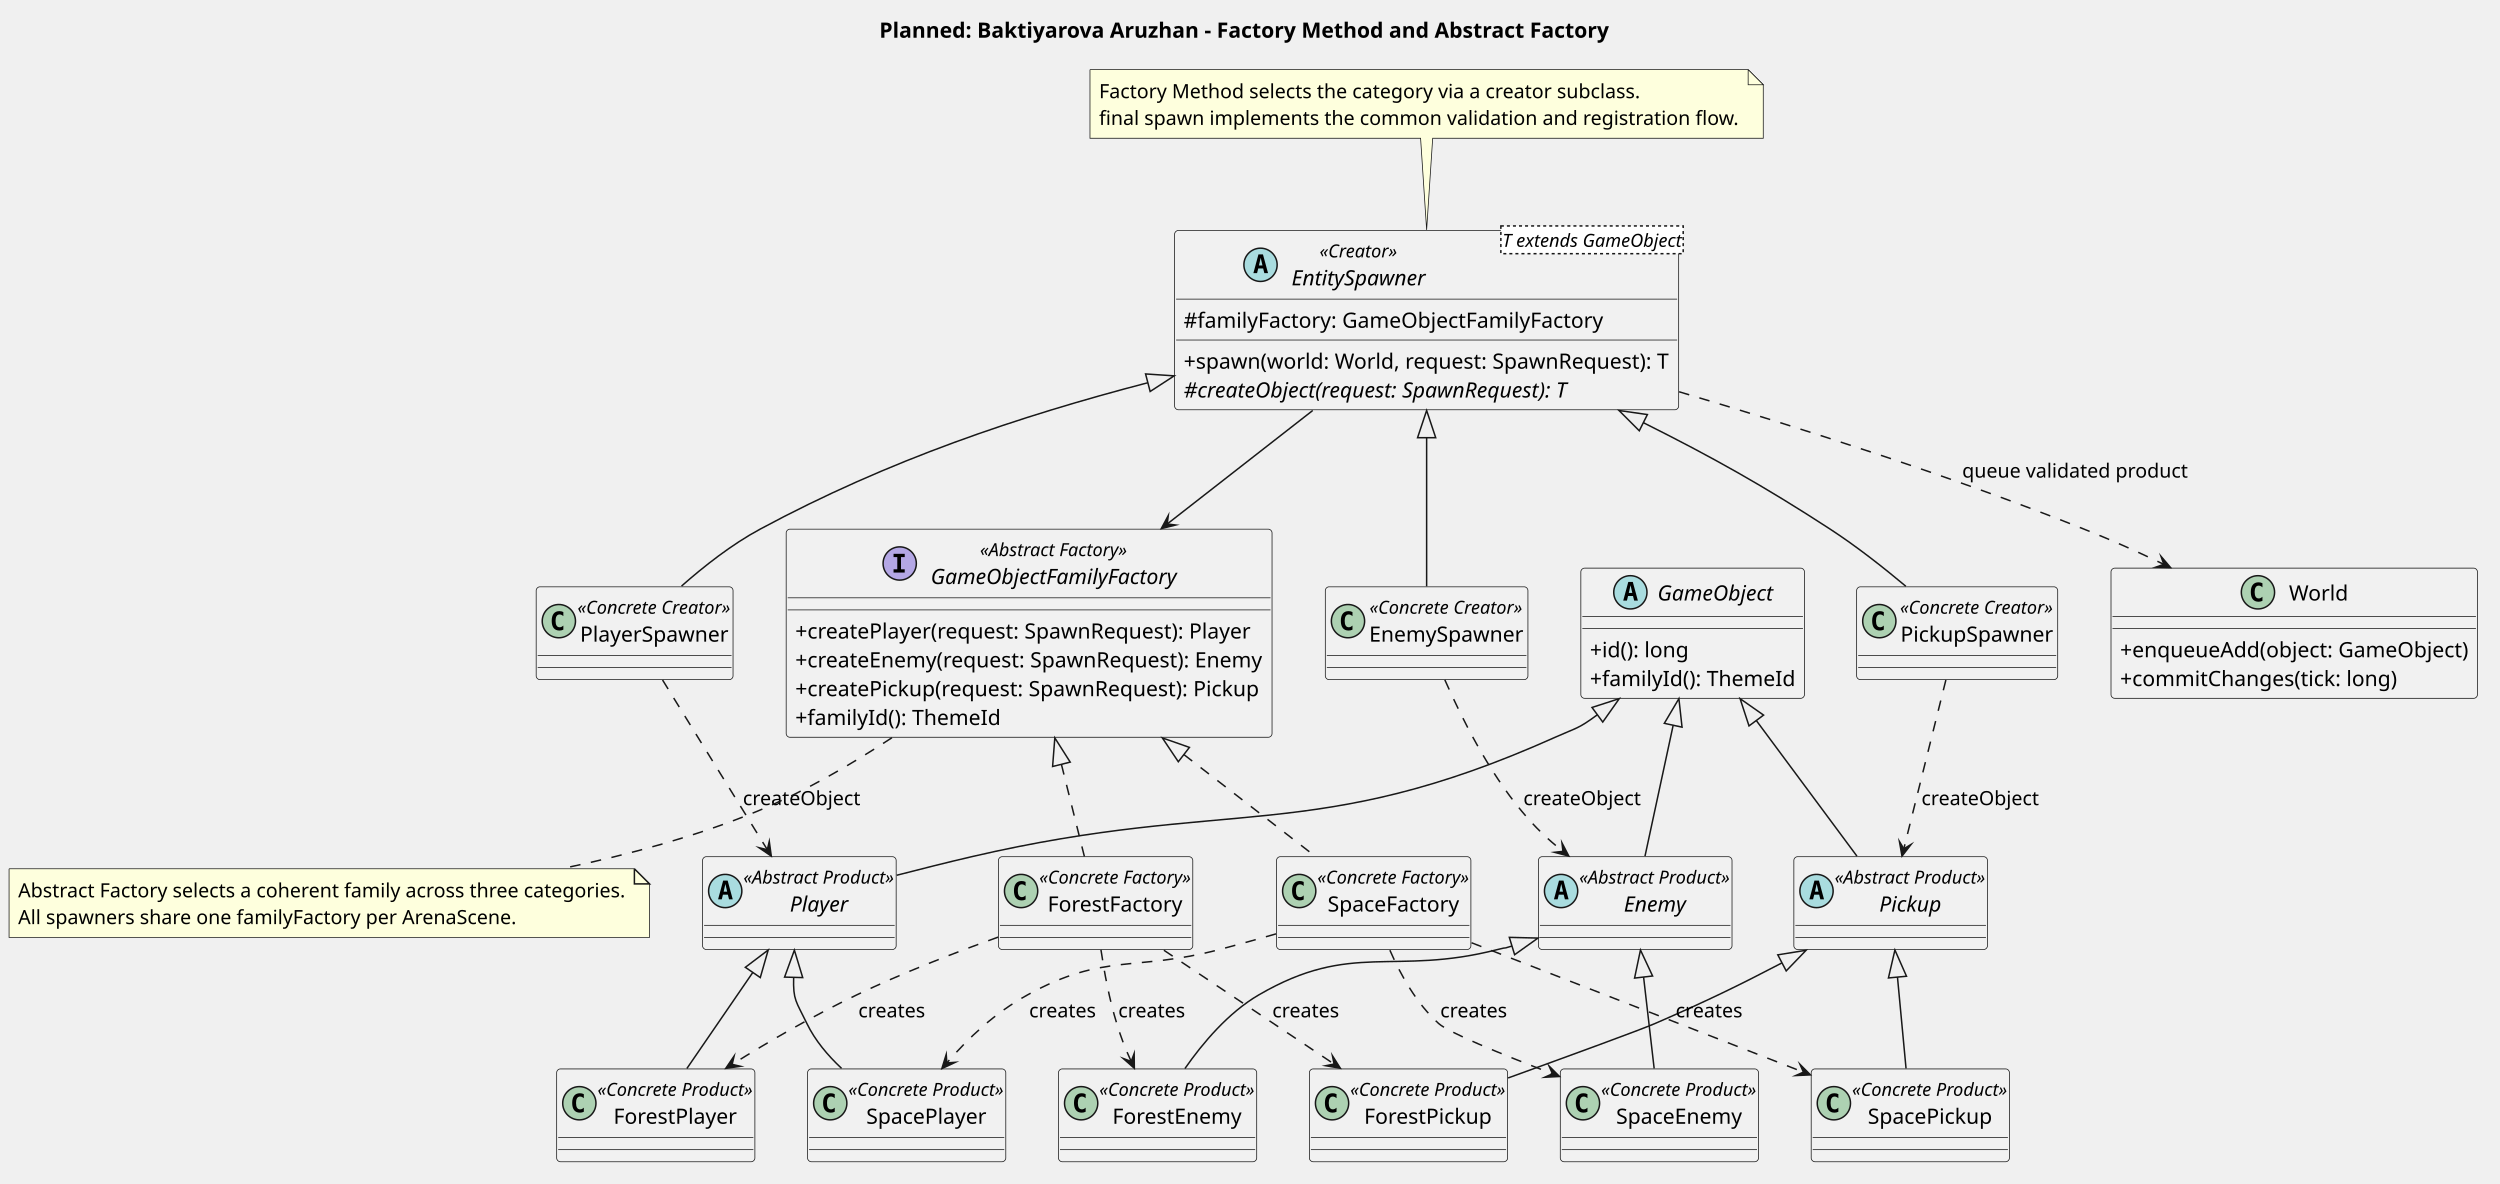
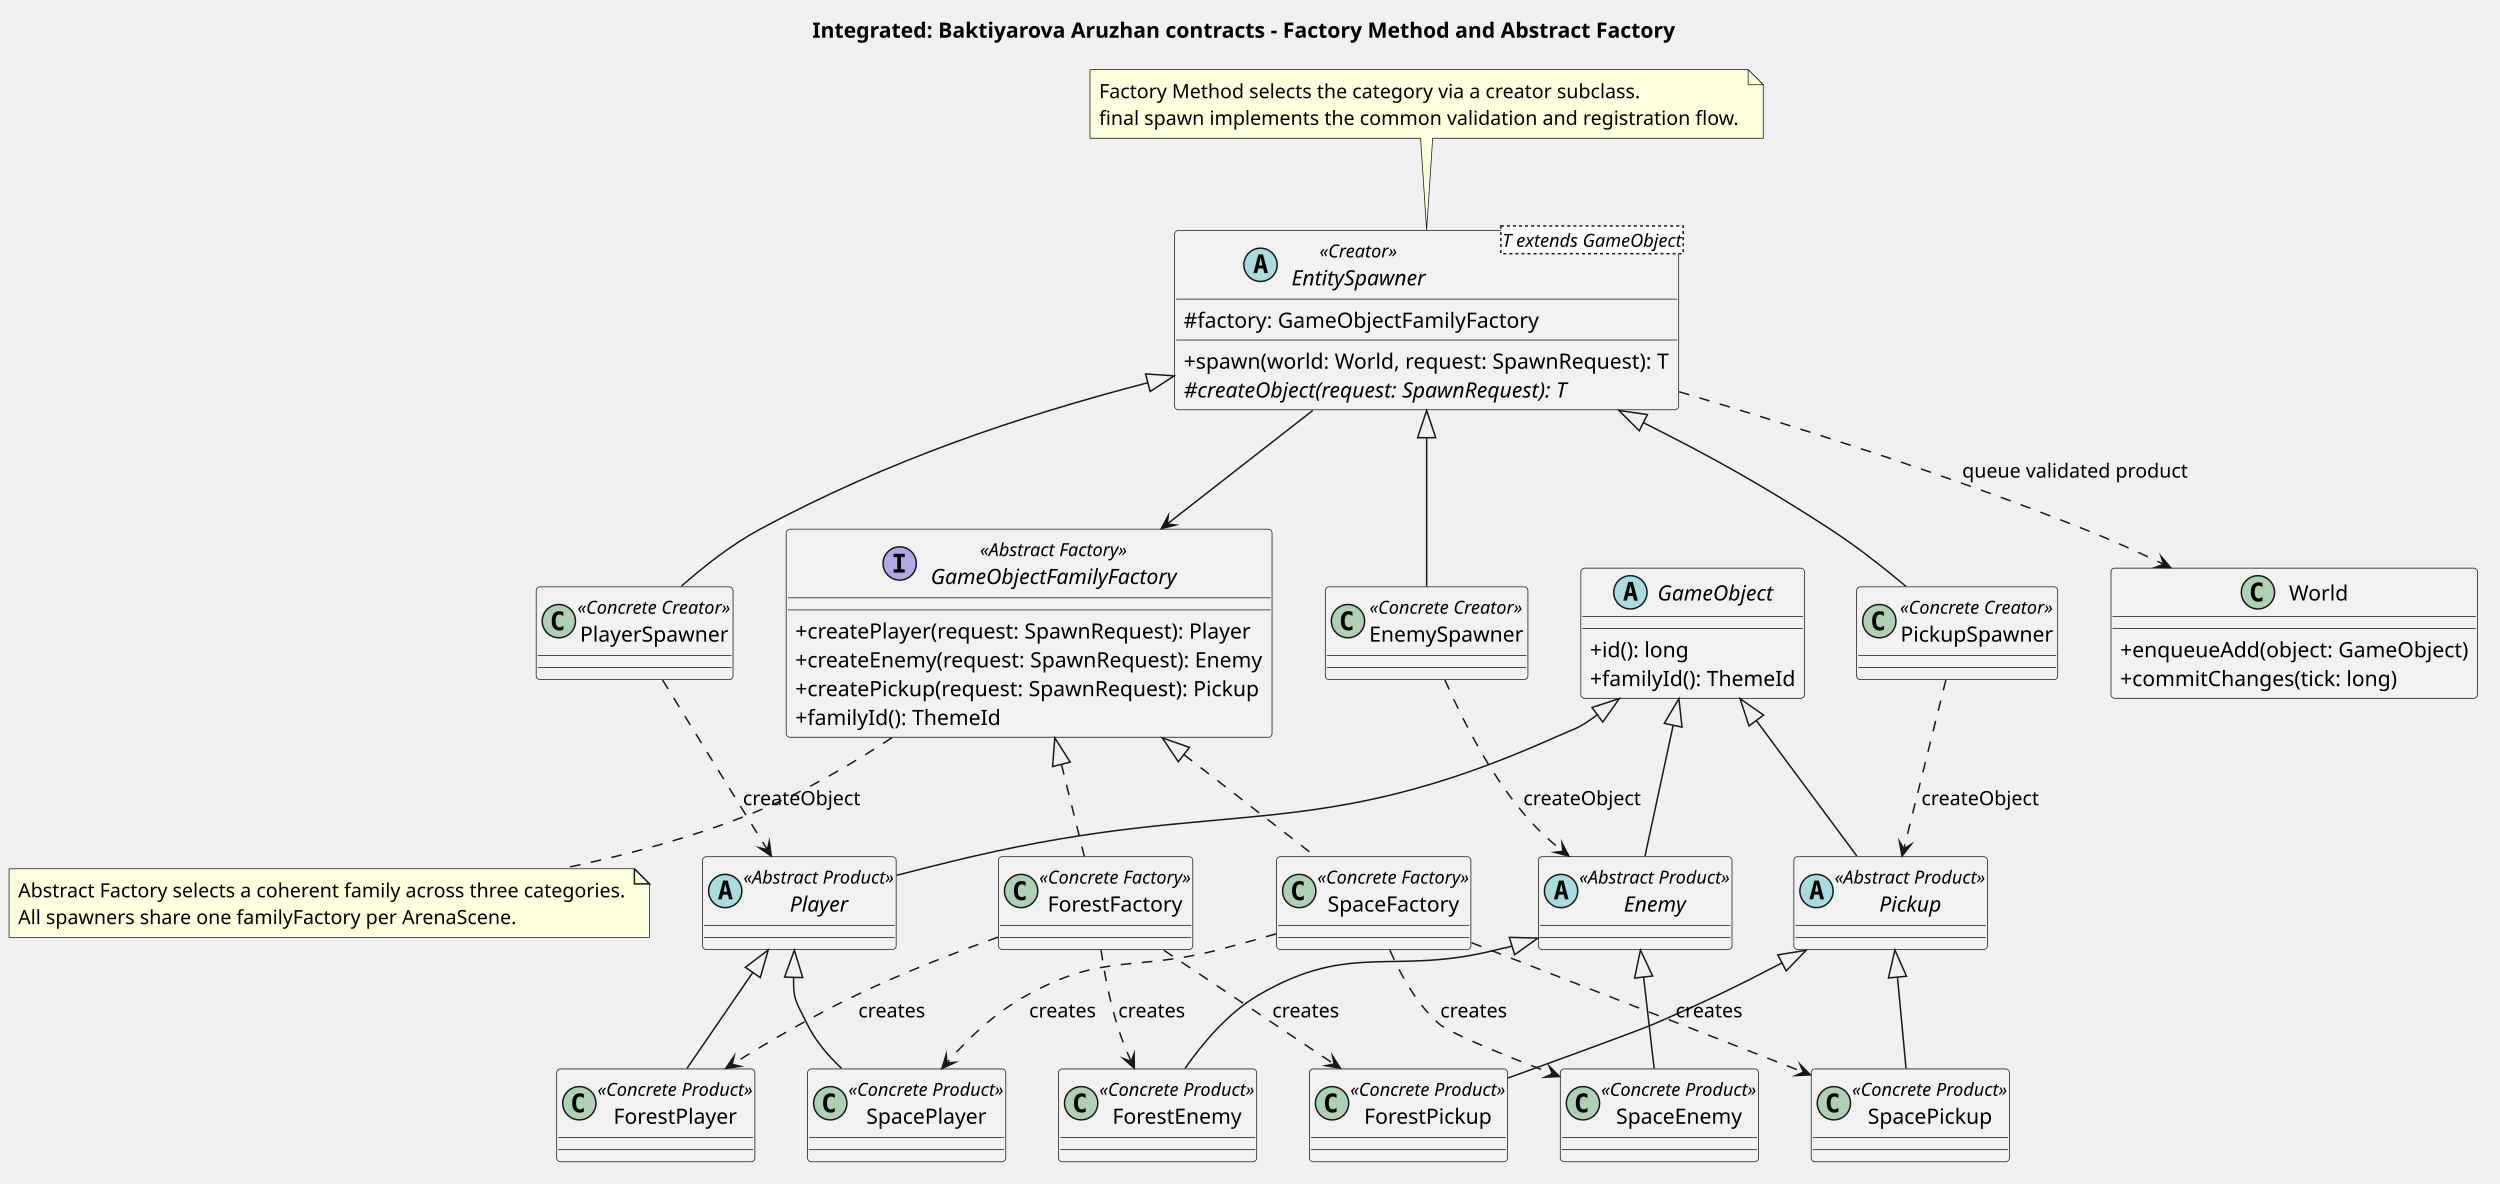
<svg xmlns="http://www.w3.org/2000/svg" version="1.1" data-diagram-type="CLASS" style="width:1654px;height:783px;background:#FFFFFF;" width="1654px" height="783px" viewBox="0 0 1654 783" zoomAndPan="magnify" preserveAspectRatio="none" contentStyleType="text/css">
  <defs />
  <g font-family="sans-serif" lengthAdjust="spacing">
    <g class="title" data-source-line="1">
-       <text x="581.76" y="24.966" fill="#000" font-size="14" textLength="483.558" font-weight="700">Planned: Baktiyarova Aruzhan - Factory Method and Abstract Factory</text>
+       <text x="537.437" y="24.966" fill="#000" font-size="14" textLength="572.206" font-weight="700">Integrated: Baktiyarova Aruzhan contracts - Factory Method and Abstract Factory</text>
    </g>
    <g class="entity" data-qualified-name="Spawner" id="ent0001" data-source-line="3">
      <rect x="777.12" y="152.488" width="333.481" height="118.616" fill="#F1F1F1" style="stroke:#181818;stroke-width:0.5;" rx="2.5" ry="2.5" />
      <ellipse cx="833.963" cy="175.194" rx="11" ry="11" fill="#A9DCDF" style="stroke:#181818;stroke-width:1;" />
      <path d="M834.073,170.538 L832.916,175.616 L835.244,175.616 L834.073,170.538 Z M832.588,168.303 L835.573,168.303 L838.932,180.694 L836.479,180.694 L835.713,177.631 L832.432,177.631 L831.682,180.694 L829.244,180.694 L832.588,168.303 Z " fill="#000" />
      <text x="873" y="170.316" fill="#000" font-size="12" textLength="51.588" font-style="italic">«Creator»</text>
      <text x="854.463" y="188.798" fill="#000" font-size="14" textLength="88.662" font-style="italic">EntitySpawner</text>
      <rect x="992.968" y="149.488" width="120.633" height="18.344" fill="#FFF" style="stroke:#181818;stroke-width:1;stroke-dasharray:2,2;" />
      <text x="993.968" y="163.316" fill="#000" font-size="12" textLength="118.633" font-style="italic">T extends GameObject</text>
      <line x1="778.12" y1="197.9" x2="1109.601" y2="197.9" style="stroke:#181818;stroke-width:0.5;" />
-       <text x="783.12" y="216.866" fill="#000" font-size="14" textLength="277.563">#familyFactory: GameObjectFamilyFactory</text>
+       <text x="783.12" y="216.866" fill="#000" font-size="14" textLength="234.989">#factory: GameObjectFamilyFactory</text>
      <line x1="778.12" y1="224.968" x2="1109.601" y2="224.968" style="stroke:#181818;stroke-width:0.5;" />
      <text x="783.12" y="243.934" fill="#000" font-size="14" textLength="321.481">+spawn(world: World, request: SpawnRequest): T</text>
      <text x="783.12" y="263.002" fill="#000" font-size="14" textLength="253.609" font-style="italic">#createObject(request: SpawnRequest): T</text>
    </g>
    <g class="entity" data-qualified-name="PlayerSpawner" id="ent0002" data-source-line="8">
      <rect x="354.74" y="388.238" width="130.238" height="61.412" fill="#F1F1F1" style="stroke:#181818;stroke-width:0.5;" rx="2.5" ry="2.5" />
      <ellipse cx="369.74" cy="410.944" rx="11" ry="11" fill="#ADD1B2" style="stroke:#181818;stroke-width:1;" />
      <path d="M372.709,416.585 Q372.131,416.881 371.49,417.022 Q370.849,417.178 370.146,417.178 Q367.646,417.178 366.318,415.538 Q365.006,413.881 365.006,410.756 Q365.006,407.631 366.318,405.975 Q367.646,404.319 370.146,404.319 Q370.849,404.319 371.49,404.475 Q372.146,404.631 372.709,404.928 L372.709,407.647 Q372.084,407.069 371.49,406.803 Q370.896,406.522 370.271,406.522 Q368.928,406.522 368.24,407.6 Q367.553,408.663 367.553,410.756 Q367.553,412.85 368.24,413.928 Q368.928,414.991 370.271,414.991 Q370.896,414.991 371.49,414.725 Q372.084,414.444 372.709,413.866 L372.709,416.585 Z " fill="#000" />
      <text x="382.044" y="406.066" fill="#000" font-size="12" textLength="101.629" font-style="italic">«Concrete Creator»</text>
      <text x="383.74" y="424.548" fill="#000" font-size="14" textLength="98.238">PlayerSpawner</text>
      <line x1="355.74" y1="433.65" x2="483.978" y2="433.65" style="stroke:#181818;stroke-width:0.5;" />
      <line x1="355.74" y1="441.65" x2="483.978" y2="441.65" style="stroke:#181818;stroke-width:0.5;" />
    </g>
    <g class="entity" data-qualified-name="EnemySpawner" id="ent0003" data-source-line="9">
      <rect x="876.83" y="388.238" width="134.046" height="61.412" fill="#F1F1F1" style="stroke:#181818;stroke-width:0.5;" rx="2.5" ry="2.5" />
      <ellipse cx="891.83" cy="410.944" rx="11" ry="11" fill="#ADD1B2" style="stroke:#181818;stroke-width:1;" />
      <path d="M894.799,416.585 Q894.221,416.881 893.58,417.022 Q892.939,417.178 892.236,417.178 Q889.736,417.178 888.408,415.538 Q887.096,413.881 887.096,410.756 Q887.096,407.631 888.408,405.975 Q889.736,404.319 892.236,404.319 Q892.939,404.319 893.58,404.475 Q894.236,404.631 894.799,404.928 L894.799,407.647 Q894.174,407.069 893.58,406.803 Q892.986,406.522 892.361,406.522 Q891.018,406.522 890.33,407.6 Q889.643,408.663 889.643,410.756 Q889.643,412.85 890.33,413.928 Q891.018,414.991 892.361,414.991 Q892.986,414.991 893.58,414.725 Q894.174,414.444 894.799,413.866 L894.799,416.585 Z " fill="#000" />
      <text x="906.038" y="406.066" fill="#000" font-size="12" textLength="101.629" font-style="italic">«Concrete Creator»</text>
      <text x="905.83" y="424.548" fill="#000" font-size="14" textLength="102.046">EnemySpawner</text>
      <line x1="877.83" y1="433.65" x2="1009.876" y2="433.65" style="stroke:#181818;stroke-width:0.5;" />
      <line x1="877.83" y1="441.65" x2="1009.876" y2="441.65" style="stroke:#181818;stroke-width:0.5;" />
    </g>
    <g class="entity" data-qualified-name="PickupSpawner" id="ent0004" data-source-line="10">
      <rect x="1228.35" y="388.238" width="133.024" height="61.412" fill="#F1F1F1" style="stroke:#181818;stroke-width:0.5;" rx="2.5" ry="2.5" />
      <ellipse cx="1243.35" cy="410.944" rx="11" ry="11" fill="#ADD1B2" style="stroke:#181818;stroke-width:1;" />
      <path d="M1246.319,416.585 Q1245.741,416.881 1245.1,417.022 Q1244.459,417.178 1243.756,417.178 Q1241.256,417.178 1239.928,415.538 Q1238.616,413.881 1238.616,410.756 Q1238.616,407.631 1239.928,405.975 Q1241.256,404.319 1243.756,404.319 Q1244.459,404.319 1245.1,404.475 Q1245.756,404.631 1246.319,404.928 L1246.319,407.647 Q1245.694,407.069 1245.1,406.803 Q1244.506,406.522 1243.881,406.522 Q1242.538,406.522 1241.85,407.6 Q1241.163,408.663 1241.163,410.756 Q1241.163,412.85 1241.85,413.928 Q1242.538,414.991 1243.881,414.991 Q1244.506,414.991 1245.1,414.725 Q1245.694,414.444 1246.319,413.866 L1246.319,416.585 Z " fill="#000" />
      <text x="1257.047" y="406.066" fill="#000" font-size="12" textLength="101.629" font-style="italic">«Concrete Creator»</text>
      <text x="1257.35" y="424.548" fill="#000" font-size="14" textLength="101.024">PickupSpawner</text>
      <line x1="1229.35" y1="433.65" x2="1360.374" y2="433.65" style="stroke:#181818;stroke-width:0.5;" />
      <line x1="1229.35" y1="441.65" x2="1360.374" y2="441.65" style="stroke:#181818;stroke-width:0.5;" />
    </g>
    <g class="entity" data-qualified-name="GameObjectFamilyFactory" id="ent0005" data-source-line="11">
      <rect x="520.14" y="350.098" width="321.441" height="137.684" fill="#F1F1F1" style="stroke:#181818;stroke-width:0.5;" rx="2.5" ry="2.5" />
      <ellipse cx="595.25" cy="372.804" rx="11" ry="11" fill="#B4A7E5" style="stroke:#181818;stroke-width:1;" />
      <path d="M591.172,368.57 L591.172,366.413 L598.562,366.413 L598.562,368.57 L596.093,368.57 L596.093,376.648 L598.562,376.648 L598.562,378.804 L591.172,378.804 L591.172,376.648 L593.64,376.648 L593.64,368.57 L591.172,368.57 Z " fill="#000" />
      <text x="648.342" y="367.926" fill="#000" font-size="12" textLength="97.537" font-style="italic">«Abstract Factory»</text>
      <text x="615.75" y="386.408" fill="#000" font-size="14" textLength="162.721" font-style="italic">GameObjectFamilyFactory</text>
      <line x1="521.14" y1="395.51" x2="840.581" y2="395.51" style="stroke:#181818;stroke-width:0.5;" />
      <line x1="521.14" y1="403.51" x2="840.581" y2="403.51" style="stroke:#181818;stroke-width:0.5;" />
      <text x="526.14" y="422.476" fill="#000" font-size="14" textLength="301.825">+createPlayer(request: SpawnRequest): Player</text>
      <text x="526.14" y="441.544" fill="#000" font-size="14" textLength="309.441">+createEnemy(request: SpawnRequest): Enemy</text>
      <text x="526.14" y="460.612" fill="#000" font-size="14" textLength="307.397">+createPickup(request: SpawnRequest): Pickup</text>
      <text x="526.14" y="479.68" fill="#000" font-size="14" textLength="135.953">+familyId(): ThemeId</text>
    </g>
    <g class="entity" data-qualified-name="ForestFactory" id="ent0006" data-source-line="17">
      <rect x="660.56" y="566.788" width="128.585" height="61.412" fill="#F1F1F1" style="stroke:#181818;stroke-width:0.5;" rx="2.5" ry="2.5" />
      <ellipse cx="675.56" cy="589.494" rx="11" ry="11" fill="#ADD1B2" style="stroke:#181818;stroke-width:1;" />
      <path d="M678.529,595.135 Q677.951,595.431 677.31,595.572 Q676.669,595.728 675.966,595.728 Q673.466,595.728 672.138,594.088 Q670.826,592.431 670.826,589.306 Q670.826,586.181 672.138,584.525 Q673.466,582.869 675.966,582.869 Q676.669,582.869 677.31,583.025 Q677.966,583.181 678.529,583.478 L678.529,586.197 Q677.904,585.619 677.31,585.353 Q676.716,585.072 676.091,585.072 Q674.748,585.072 674.06,586.15 Q673.373,587.213 673.373,589.306 Q673.373,591.4 674.06,592.478 Q674.748,593.541 676.091,593.541 Q676.716,593.541 677.31,593.275 Q677.904,592.994 678.529,592.416 L678.529,595.135 Z " fill="#000" />
      <text x="687.56" y="584.616" fill="#000" font-size="12" textLength="100.585" font-style="italic">«Concrete Factory»</text>
      <text x="693.123" y="603.098" fill="#000" font-size="14" textLength="89.46">ForestFactory</text>
      <line x1="661.56" y1="612.2" x2="788.145" y2="612.2" style="stroke:#181818;stroke-width:0.5;" />
      <line x1="661.56" y1="620.2" x2="788.145" y2="620.2" style="stroke:#181818;stroke-width:0.5;" />
    </g>
    <g class="entity" data-qualified-name="SpaceFactory" id="ent0007" data-source-line="18">
      <rect x="844.56" y="566.788" width="128.585" height="61.412" fill="#F1F1F1" style="stroke:#181818;stroke-width:0.5;" rx="2.5" ry="2.5" />
      <ellipse cx="859.56" cy="589.494" rx="11" ry="11" fill="#ADD1B2" style="stroke:#181818;stroke-width:1;" />
      <path d="M862.529,595.135 Q861.951,595.431 861.31,595.572 Q860.669,595.728 859.966,595.728 Q857.466,595.728 856.138,594.088 Q854.826,592.431 854.826,589.306 Q854.826,586.181 856.138,584.525 Q857.466,582.869 859.966,582.869 Q860.669,582.869 861.31,583.025 Q861.966,583.181 862.529,583.478 L862.529,586.197 Q861.904,585.619 861.31,585.353 Q860.716,585.072 860.091,585.072 Q858.748,585.072 858.06,586.15 Q857.373,587.213 857.373,589.306 Q857.373,591.4 858.06,592.478 Q858.748,593.541 860.091,593.541 Q860.716,593.541 861.31,593.275 Q861.904,592.994 862.529,592.416 L862.529,595.135 Z " fill="#000" />
      <text x="871.56" y="584.616" fill="#000" font-size="12" textLength="100.585" font-style="italic">«Concrete Factory»</text>
      <text x="878.327" y="603.098" fill="#000" font-size="14" textLength="87.052">SpaceFactory</text>
      <line x1="845.56" y1="612.2" x2="972.145" y2="612.2" style="stroke:#181818;stroke-width:0.5;" />
      <line x1="845.56" y1="620.2" x2="972.145" y2="620.2" style="stroke:#181818;stroke-width:0.5;" />
    </g>
    <g class="entity" data-qualified-name="GameObject" id="ent0008" data-source-line="19">
      <rect x="1045.88" y="375.878" width="147.953" height="86.136" fill="#F1F1F1" style="stroke:#181818;stroke-width:0.5;" rx="2.5" ry="2.5" />
      <ellipse cx="1078.649" cy="391.878" rx="11" ry="11" fill="#A9DCDF" style="stroke:#181818;stroke-width:1;" />
      <path d="M1078.758,387.222 L1077.602,392.3 L1079.93,392.3 L1078.758,387.222 Z M1077.274,384.987 L1080.258,384.987 L1083.617,397.378 L1081.164,397.378 L1080.399,394.315 L1077.117,394.315 L1076.367,397.378 L1073.93,397.378 L1077.274,384.987 Z " fill="#000" />
      <text x="1096.597" y="397.31" fill="#000" font-size="14" textLength="76.468" font-style="italic">GameObject</text>
      <line x1="1046.88" y1="407.878" x2="1192.833" y2="407.878" style="stroke:#181818;stroke-width:0.5;" />
      <line x1="1046.88" y1="415.878" x2="1192.833" y2="415.878" style="stroke:#181818;stroke-width:0.5;" />
      <text x="1051.88" y="434.844" fill="#000" font-size="14" textLength="65.366">+id(): long</text>
      <text x="1051.88" y="453.912" fill="#000" font-size="14" textLength="135.953">+familyId(): ThemeId</text>
    </g>
    <g class="entity" data-qualified-name="Player" id="ent0009" data-source-line="23">
      <rect x="464.81" y="566.788" width="128.093" height="61.412" fill="#F1F1F1" style="stroke:#181818;stroke-width:0.5;" rx="2.5" ry="2.5" />
      <ellipse cx="479.81" cy="589.494" rx="11" ry="11" fill="#A9DCDF" style="stroke:#181818;stroke-width:1;" />
      <path d="M479.919,584.838 L478.763,589.916 L481.091,589.916 L479.919,584.838 Z M478.435,582.603 L481.419,582.603 L484.779,594.994 L482.326,594.994 L481.56,591.931 L478.279,591.931 L477.529,594.994 L475.091,594.994 L478.435,582.603 Z " fill="#000" />
      <text x="491.81" y="584.616" fill="#000" font-size="12" textLength="100.093" font-style="italic">«Abstract Product»</text>
      <text x="522.557" y="603.098" fill="#000" font-size="14" textLength="38.598" font-style="italic">Player</text>
      <line x1="465.81" y1="612.2" x2="591.903" y2="612.2" style="stroke:#181818;stroke-width:0.5;" />
      <line x1="465.81" y1="620.2" x2="591.903" y2="620.2" style="stroke:#181818;stroke-width:0.5;" />
    </g>
    <g class="entity" data-qualified-name="Enemy" id="ent0010" data-source-line="24">
      <rect x="1017.81" y="566.788" width="128.093" height="61.412" fill="#F1F1F1" style="stroke:#181818;stroke-width:0.5;" rx="2.5" ry="2.5" />
      <ellipse cx="1032.81" cy="589.494" rx="11" ry="11" fill="#A9DCDF" style="stroke:#181818;stroke-width:1;" />
      <path d="M1032.919,584.838 L1031.763,589.916 L1034.091,589.916 L1032.919,584.838 Z M1031.435,582.603 L1034.419,582.603 L1037.779,594.994 L1035.326,594.994 L1034.56,591.931 L1031.279,591.931 L1030.529,594.994 L1028.091,594.994 L1031.435,582.603 Z " fill="#000" />
      <text x="1044.81" y="584.616" fill="#000" font-size="12" textLength="100.093" font-style="italic">«Abstract Product»</text>
      <text x="1074.318" y="603.098" fill="#000" font-size="14" textLength="41.076" font-style="italic">Enemy</text>
      <line x1="1018.81" y1="612.2" x2="1144.903" y2="612.2" style="stroke:#181818;stroke-width:0.5;" />
      <line x1="1018.81" y1="620.2" x2="1144.903" y2="620.2" style="stroke:#181818;stroke-width:0.5;" />
    </g>
    <g class="entity" data-qualified-name="Pickup" id="ent0011" data-source-line="25">
      <rect x="1186.81" y="566.788" width="128.093" height="61.412" fill="#F1F1F1" style="stroke:#181818;stroke-width:0.5;" rx="2.5" ry="2.5" />
      <ellipse cx="1201.81" cy="589.494" rx="11" ry="11" fill="#A9DCDF" style="stroke:#181818;stroke-width:1;" />
      <path d="M1201.919,584.838 L1200.763,589.916 L1203.091,589.916 L1201.919,584.838 Z M1200.435,582.603 L1203.419,582.603 L1206.779,594.994 L1204.326,594.994 L1203.56,591.931 L1200.279,591.931 L1199.529,594.994 L1197.091,594.994 L1200.435,582.603 Z " fill="#000" />
      <text x="1213.81" y="584.616" fill="#000" font-size="12" textLength="100.093" font-style="italic">«Abstract Product»</text>
      <text x="1243.339" y="603.098" fill="#000" font-size="14" textLength="41.034" font-style="italic">Pickup</text>
      <line x1="1187.81" y1="612.2" x2="1313.903" y2="612.2" style="stroke:#181818;stroke-width:0.5;" />
      <line x1="1187.81" y1="620.2" x2="1313.903" y2="620.2" style="stroke:#181818;stroke-width:0.5;" />
    </g>
    <g class="entity" data-qualified-name="ForestPlayer" id="ent0012" data-source-line="26">
      <rect x="368.29" y="707.198" width="131.141" height="61.412" fill="#F1F1F1" style="stroke:#181818;stroke-width:0.5;" rx="2.5" ry="2.5" />
      <ellipse cx="383.29" cy="729.904" rx="11" ry="11" fill="#ADD1B2" style="stroke:#181818;stroke-width:1;" />
      <path d="M386.259,735.545 Q385.681,735.841 385.04,735.982 Q384.399,736.138 383.696,736.138 Q381.196,736.138 379.868,734.498 Q378.556,732.841 378.556,729.716 Q378.556,726.591 379.868,724.935 Q381.196,723.279 383.696,723.279 Q384.399,723.279 385.04,723.435 Q385.696,723.591 386.259,723.888 L386.259,726.607 Q385.634,726.029 385.04,725.763 Q384.446,725.482 383.821,725.482 Q382.478,725.482 381.79,726.56 Q381.103,727.623 381.103,729.716 Q381.103,731.81 381.79,732.888 Q382.478,733.951 383.821,733.951 Q384.446,733.951 385.04,733.685 Q385.634,733.404 386.259,732.826 L386.259,735.545 Z " fill="#000" />
      <text x="395.29" y="725.026" fill="#000" font-size="12" textLength="103.141" font-style="italic">«Concrete Product»</text>
      <text x="405.896" y="743.508" fill="#000" font-size="14" textLength="81.928">ForestPlayer</text>
      <line x1="369.29" y1="752.61" x2="498.431" y2="752.61" style="stroke:#181818;stroke-width:0.5;" />
      <line x1="369.29" y1="760.61" x2="498.431" y2="760.61" style="stroke:#181818;stroke-width:0.5;" />
    </g>
    <g class="entity" data-qualified-name="ForestEnemy" id="ent0013" data-source-line="27">
      <rect x="700.29" y="707.198" width="131.141" height="61.412" fill="#F1F1F1" style="stroke:#181818;stroke-width:0.5;" rx="2.5" ry="2.5" />
      <ellipse cx="715.29" cy="729.904" rx="11" ry="11" fill="#ADD1B2" style="stroke:#181818;stroke-width:1;" />
      <path d="M718.259,735.545 Q717.681,735.841 717.04,735.982 Q716.399,736.138 715.696,736.138 Q713.196,736.138 711.868,734.498 Q710.556,732.841 710.556,729.716 Q710.556,726.591 711.868,724.935 Q713.196,723.279 715.696,723.279 Q716.399,723.279 717.04,723.435 Q717.696,723.591 718.259,723.888 L718.259,726.607 Q717.634,726.029 717.04,725.763 Q716.446,725.482 715.821,725.482 Q714.478,725.482 713.79,726.56 Q713.103,727.623 713.103,729.716 Q713.103,731.81 713.79,732.888 Q714.478,733.951 715.821,733.951 Q716.446,733.951 717.04,733.685 Q717.634,733.404 718.259,732.826 L718.259,735.545 Z " fill="#000" />
      <text x="727.29" y="725.026" fill="#000" font-size="12" textLength="103.141" font-style="italic">«Concrete Product»</text>
      <text x="735.993" y="743.508" fill="#000" font-size="14" textLength="85.736">ForestEnemy</text>
      <line x1="701.29" y1="752.61" x2="830.431" y2="752.61" style="stroke:#181818;stroke-width:0.5;" />
      <line x1="701.29" y1="760.61" x2="830.431" y2="760.61" style="stroke:#181818;stroke-width:0.5;" />
    </g>
    <g class="entity" data-qualified-name="ForestPickup" id="ent0014" data-source-line="28">
      <rect x="866.29" y="707.198" width="131.141" height="61.412" fill="#F1F1F1" style="stroke:#181818;stroke-width:0.5;" rx="2.5" ry="2.5" />
      <ellipse cx="881.29" cy="729.904" rx="11" ry="11" fill="#ADD1B2" style="stroke:#181818;stroke-width:1;" />
      <path d="M884.259,735.545 Q883.681,735.841 883.04,735.982 Q882.399,736.138 881.696,736.138 Q879.196,736.138 877.868,734.498 Q876.556,732.841 876.556,729.716 Q876.556,726.591 877.868,724.935 Q879.196,723.279 881.696,723.279 Q882.399,723.279 883.04,723.435 Q883.696,723.591 884.259,723.888 L884.259,726.607 Q883.634,726.029 883.04,725.763 Q882.446,725.482 881.821,725.482 Q880.478,725.482 879.79,726.56 Q879.103,727.623 879.103,729.716 Q879.103,731.81 879.79,732.888 Q880.478,733.951 881.821,733.951 Q882.446,733.951 883.04,733.685 Q883.634,733.404 884.259,732.826 L884.259,735.545 Z " fill="#000" />
      <text x="893.29" y="725.026" fill="#000" font-size="12" textLength="103.141" font-style="italic">«Concrete Product»</text>
      <text x="902.504" y="743.508" fill="#000" font-size="14" textLength="84.714">ForestPickup</text>
      <line x1="867.29" y1="752.61" x2="996.431" y2="752.61" style="stroke:#181818;stroke-width:0.5;" />
      <line x1="867.29" y1="760.61" x2="996.431" y2="760.61" style="stroke:#181818;stroke-width:0.5;" />
    </g>
    <g class="entity" data-qualified-name="SpacePlayer" id="ent0015" data-source-line="29">
      <rect x="534.29" y="707.198" width="131.141" height="61.412" fill="#F1F1F1" style="stroke:#181818;stroke-width:0.5;" rx="2.5" ry="2.5" />
      <ellipse cx="549.29" cy="729.904" rx="11" ry="11" fill="#ADD1B2" style="stroke:#181818;stroke-width:1;" />
      <path d="M552.259,735.545 Q551.681,735.841 551.04,735.982 Q550.399,736.138 549.696,736.138 Q547.196,736.138 545.868,734.498 Q544.556,732.841 544.556,729.716 Q544.556,726.591 545.868,724.935 Q547.196,723.279 549.696,723.279 Q550.399,723.279 551.04,723.435 Q551.696,723.591 552.259,723.888 L552.259,726.607 Q551.634,726.029 551.04,725.763 Q550.446,725.482 549.821,725.482 Q548.478,725.482 547.79,726.56 Q547.103,727.623 547.103,729.716 Q547.103,731.81 547.79,732.888 Q548.478,733.951 549.821,733.951 Q550.446,733.951 551.04,733.685 Q551.634,733.404 552.259,732.826 L552.259,735.545 Z " fill="#000" />
      <text x="561.29" y="725.026" fill="#000" font-size="12" textLength="103.141" font-style="italic">«Concrete Product»</text>
      <text x="573.1" y="743.508" fill="#000" font-size="14" textLength="79.52">SpacePlayer</text>
      <line x1="535.29" y1="752.61" x2="664.431" y2="752.61" style="stroke:#181818;stroke-width:0.5;" />
      <line x1="535.29" y1="760.61" x2="664.431" y2="760.61" style="stroke:#181818;stroke-width:0.5;" />
    </g>
    <g class="entity" data-qualified-name="SpaceEnemy" id="ent0016" data-source-line="30">
      <rect x="1032.29" y="707.198" width="131.141" height="61.412" fill="#F1F1F1" style="stroke:#181818;stroke-width:0.5;" rx="2.5" ry="2.5" />
      <ellipse cx="1047.29" cy="729.904" rx="11" ry="11" fill="#ADD1B2" style="stroke:#181818;stroke-width:1;" />
      <path d="M1050.259,735.545 Q1049.681,735.841 1049.04,735.982 Q1048.399,736.138 1047.696,736.138 Q1045.196,736.138 1043.868,734.498 Q1042.556,732.841 1042.556,729.716 Q1042.556,726.591 1043.868,724.935 Q1045.196,723.279 1047.696,723.279 Q1048.399,723.279 1049.04,723.435 Q1049.696,723.591 1050.259,723.888 L1050.259,726.607 Q1049.634,726.029 1049.04,725.763 Q1048.446,725.482 1047.821,725.482 Q1046.478,725.482 1045.79,726.56 Q1045.103,727.623 1045.103,729.716 Q1045.103,731.81 1045.79,732.888 Q1046.478,733.951 1047.821,733.951 Q1048.446,733.951 1049.04,733.685 Q1049.634,733.404 1050.259,732.826 L1050.259,735.545 Z " fill="#000" />
      <text x="1059.29" y="725.026" fill="#000" font-size="12" textLength="103.141" font-style="italic">«Concrete Product»</text>
      <text x="1069.197" y="743.508" fill="#000" font-size="14" textLength="83.328">SpaceEnemy</text>
      <line x1="1033.29" y1="752.61" x2="1162.431" y2="752.61" style="stroke:#181818;stroke-width:0.5;" />
      <line x1="1033.29" y1="760.61" x2="1162.431" y2="760.61" style="stroke:#181818;stroke-width:0.5;" />
    </g>
    <g class="entity" data-qualified-name="SpacePickup" id="ent0017" data-source-line="31">
      <rect x="1198.29" y="707.198" width="131.141" height="61.412" fill="#F1F1F1" style="stroke:#181818;stroke-width:0.5;" rx="2.5" ry="2.5" />
      <ellipse cx="1213.29" cy="729.904" rx="11" ry="11" fill="#ADD1B2" style="stroke:#181818;stroke-width:1;" />
      <path d="M1216.259,735.545 Q1215.681,735.841 1215.04,735.982 Q1214.399,736.138 1213.696,736.138 Q1211.196,736.138 1209.868,734.498 Q1208.556,732.841 1208.556,729.716 Q1208.556,726.591 1209.868,724.935 Q1211.196,723.279 1213.696,723.279 Q1214.399,723.279 1215.04,723.435 Q1215.696,723.591 1216.259,723.888 L1216.259,726.607 Q1215.634,726.029 1215.04,725.763 Q1214.446,725.482 1213.821,725.482 Q1212.478,725.482 1211.79,726.56 Q1211.103,727.623 1211.103,729.716 Q1211.103,731.81 1211.79,732.888 Q1212.478,733.951 1213.821,733.951 Q1214.446,733.951 1215.04,733.685 Q1215.634,733.404 1216.259,732.826 L1216.259,735.545 Z " fill="#000" />
      <text x="1225.29" y="725.026" fill="#000" font-size="12" textLength="103.141" font-style="italic">«Concrete Product»</text>
      <text x="1235.708" y="743.508" fill="#000" font-size="14" textLength="82.306">SpacePickup</text>
      <line x1="1199.29" y1="752.61" x2="1328.431" y2="752.61" style="stroke:#181818;stroke-width:0.5;" />
      <line x1="1199.29" y1="760.61" x2="1328.431" y2="760.61" style="stroke:#181818;stroke-width:0.5;" />
    </g>
    <g class="entity" data-qualified-name="World" id="ent0018" data-source-line="32">
      <rect x="1396.64" y="375.878" width="242.439" height="86.136" fill="#F1F1F1" style="stroke:#181818;stroke-width:0.5;" rx="2.5" ry="2.5" />
      <ellipse cx="1493.863" cy="391.878" rx="11" ry="11" fill="#ADD1B2" style="stroke:#181818;stroke-width:1;" />
      <path d="M1496.831,397.519 Q1496.253,397.815 1495.613,397.956 Q1494.972,398.112 1494.269,398.112 Q1491.769,398.112 1490.441,396.472 Q1489.128,394.815 1489.128,391.69 Q1489.128,388.565 1490.441,386.909 Q1491.769,385.253 1494.269,385.253 Q1494.972,385.253 1495.613,385.409 Q1496.269,385.565 1496.831,385.862 L1496.831,388.581 Q1496.206,388.003 1495.613,387.737 Q1495.019,387.456 1494.394,387.456 Q1493.05,387.456 1492.363,388.534 Q1491.675,389.597 1491.675,391.69 Q1491.675,393.784 1492.363,394.862 Q1493.05,395.925 1494.394,395.925 Q1495.019,395.925 1495.613,395.659 Q1496.206,395.378 1496.831,394.8 L1496.831,397.519 Z " fill="#000" />
      <text x="1514.363" y="397.31" fill="#000" font-size="14" textLength="39.494">World</text>
      <line x1="1397.64" y1="407.878" x2="1638.079" y2="407.878" style="stroke:#181818;stroke-width:0.5;" />
      <line x1="1397.64" y1="415.878" x2="1638.079" y2="415.878" style="stroke:#181818;stroke-width:0.5;" />
      <text x="1402.64" y="434.844" fill="#000" font-size="14" textLength="230.439">+enqueueAdd(object: GameObject)</text>
      <text x="1402.64" y="453.912" fill="#000" font-size="14" textLength="183.259">+commitChanges(tick: long)</text>
    </g>
    <g class="entity" data-qualified-name="GMN44" id="ent0045" data-source-line="62">
      <path d="M721.13,46.068 L721.13,91.48 A0,0 0 0 0 721.13,91.48 L939.86,91.48 L943.86,152.108 L947.86,91.48 L1166.58,91.48 A0,0 0 0 0 1166.58,91.48 L1166.58,56.068 L1156.58,46.068 L721.13,46.068 A0,0 0 0 0 721.13,46.068" style="stroke:#181818;stroke-width:0.5;" fill="#FEFFDD" />
      <path d="M1156.58,46.068 L1156.58,56.068 L1166.58,56.068 L1156.58,46.068" style="stroke:#181818;stroke-width:0.5;" fill="#FEFFDD" />
      <text x="727.13" y="64.965" fill="#000" font-size="13" textLength="358.254">Factory Method selects the category via a creator subclass.</text>
      <text x="727.13" y="82.671" fill="#000" font-size="13" textLength="424.45">final spawn implements the common validation and registration flow.</text>
    </g>
    <g class="entity" data-qualified-name="GMN47" id="ent0048" data-source-line="66">
      <path d="M6,574.788 L6,620.2 L429.714,620.2 L429.714,584.788 L419.714,574.788 L6,574.788" style="stroke:#181818;stroke-width:0.5;" fill="#FEFFDD" />
      <path d="M419.714,574.788 L419.714,584.788 L429.714,584.788 L419.714,574.788" style="stroke:#181818;stroke-width:1;" fill="#FEFFDD" />
      <text x="12" y="593.685" fill="#000" font-size="13" textLength="402.714">Abstract Factory selects a coherent family across three categories.</text>
      <text x="12" y="611.391" fill="#000" font-size="13" textLength="330.161">All spawners share one familyFactory per ArenaScene.</text>
    </g>
    <g class="link" data-entity-1="ent0001" data-entity-2="ent0002" id="lnk19" data-source-line="36" data-link-type="extension">
      <path d="M759.423,253.204 C674.293,275.424 588.39,304.088 502.86,350.098 C484.17,360.148 465.67,374.708 450.89,387.758" style="stroke:#181818;stroke-width:1;" fill="none" id="Spawner-backto-PlayerSpawner" codeLine="36" />
      <polygon points="776.84,248.658,757.908,247.398,760.939,259.009,776.84,248.658" fill="none" style="stroke:#181818;stroke-width:1;stroke-linejoin:miter;stroke-miterlimit:10;" />
    </g>
    <g class="link" data-entity-1="ent0001" data-entity-2="ent0003" id="lnk20" data-source-line="37" data-link-type="extension">
      <path d="M943.86,289.578 C943.86,327.588 943.86,357.468 943.86,387.898" style="stroke:#181818;stroke-width:1;" fill="none" id="Spawner-backto-EnemySpawner" codeLine="37" />
      <polygon points="943.86,271.578,937.86,289.578,949.86,289.578,943.86,271.578" fill="none" style="stroke:#181818;stroke-width:1;stroke-linejoin:miter;stroke-miterlimit:10;" />
    </g>
    <g class="link" data-entity-1="ent0001" data-entity-2="ent0004" id="lnk21" data-source-line="38" data-link-type="extension">
      <path d="M1087.23,279.636 C1132.48,302.256 1166.96,321.518 1210.86,350.098 C1228.14,361.348 1246.08,375.458 1260.92,387.888" style="stroke:#181818;stroke-width:1;" fill="none" id="Spawner-backto-PickupSpawner" codeLine="38" />
      <polygon points="1071.13,271.588,1084.548,285.003,1089.913,274.27,1071.13,271.588" fill="none" style="stroke:#181818;stroke-width:1;stroke-linejoin:miter;stroke-miterlimit:10;" />
    </g>
    <g class="link" data-entity-1="ent0001" data-entity-2="ent0005" id="lnk22" data-source-line="39" data-link-type="dependency">
      <path d="M868.49,271.578 C837.22,295.968 804.683,321.353 772.243,346.653" style="stroke:#181818;stroke-width:1;" fill="none" id="Spawner-to-GameObjectFamilyFactory" codeLine="39" />
      <polygon points="768.3,349.728,777.857,347.347,772.243,346.653,772.937,341.039,768.3,349.728" fill="#181818" style="stroke:#181818;stroke-width:1;stroke-linejoin:miter;stroke-miterlimit:10;" />
    </g>
    <g class="link" data-entity-1="ent0001" data-entity-2="ent0018" id="lnk23" data-source-line="40" data-link-type="dependency">
      <path d="M1110.88,259.188 C1192.66,283.498 1291.98,315.408 1378.86,350.098 C1397.69,357.618 1412.994,364.43 1431.574,373.37" style="stroke:#181818;stroke-width:1;stroke-dasharray:7,7;" fill="none" id="Spawner-to-World" codeLine="40" />
      <polygon points="1436.08,375.538,1429.704,368.031,1431.574,373.37,1426.236,375.24,1436.08,375.538" fill="#181818" style="stroke:#181818;stroke-width:1;stroke-linejoin:miter;stroke-miterlimit:10;" />
      <text x="1298.18" y="315.995" fill="#000" font-size="13" textLength="149.591">queue validated product</text>
    </g>
    <g class="link" data-entity-1="ent0002" data-entity-2="ent0009" id="lnk24" data-source-line="41" data-link-type="dependency">
      <path d="M438.35,449.888 C458.39,482.358 487.574,529.613 507.654,562.143" style="stroke:#181818;stroke-width:1;stroke-dasharray:7,7;" fill="none" id="PlayerSpawner-to-Player" codeLine="41" />
      <polygon points="510.28,566.398,508.956,556.638,507.654,562.143,502.149,560.841,510.28,566.398" fill="#181818" style="stroke:#181818;stroke-width:1;stroke-linejoin:miter;stroke-miterlimit:10;" />
      <text x="491.49" y="532.685" fill="#000" font-size="13" textLength="78.026">createObject</text>
    </g>
    <g class="link" data-entity-1="ent0003" data-entity-2="ent0010" id="lnk25" data-source-line="42" data-link-type="dependency">
      <path d="M955.91,449.808 C966.86,474.708 984.68,510.268 1006.86,536.788 C1015.83,547.508 1023.076,554.494 1034.026,563.254" style="stroke:#181818;stroke-width:1;stroke-dasharray:7,7;" fill="none" id="EnemySpawner-to-Enemy" codeLine="42" />
      <polygon points="1037.93,566.378,1033.401,557.632,1034.026,563.254,1028.403,563.879,1037.93,566.378" fill="#181818" style="stroke:#181818;stroke-width:1;stroke-linejoin:miter;stroke-miterlimit:10;" />
      <text x="1007.86" y="532.685" fill="#000" font-size="13" textLength="78.026">createObject</text>
    </g>
    <g class="link" data-entity-1="ent0004" data-entity-2="ent0011" id="lnk26" data-source-line="43" data-link-type="dependency">
      <path d="M1287.39,449.888 C1279.3,482.358 1267.668,529.016 1259.568,561.546" style="stroke:#181818;stroke-width:1;stroke-dasharray:7,7;" fill="none" id="PickupSpawner-to-Pickup" codeLine="43" />
      <polygon points="1258.36,566.398,1264.416,558.631,1259.568,561.546,1256.653,556.698,1258.36,566.398" fill="#181818" style="stroke:#181818;stroke-width:1;stroke-linejoin:miter;stroke-miterlimit:10;" />
      <text x="1271.22" y="532.685" fill="#000" font-size="13" textLength="78.026">createObject</text>
    </g>
    <g class="link" data-entity-1="ent0005" data-entity-2="ent0006" id="lnk27" data-source-line="44" data-link-type="extension">
      <path d="M702.222,505.664 C708.992,532.834 712.08,545.208 717.43,566.668" style="stroke:#181818;stroke-width:1;stroke-dasharray:7,7;" fill="none" id="GameObjectFamilyFactory-backto-ForestFactory" codeLine="44" />
      <polygon points="697.87,488.198,696.4,507.115,708.044,504.213,697.87,488.198" fill="none" style="stroke:#181818;stroke-width:1;stroke-linejoin:miter;stroke-miterlimit:10;" />
    </g>
    <g class="link" data-entity-1="ent0005" data-entity-2="ent0007" id="lnk28" data-source-line="45" data-link-type="extension">
      <path d="M783.242,499.218 C818.202,526.288 842.36,544.998 870.05,566.438" style="stroke:#181818;stroke-width:1;stroke-dasharray:7,7;" fill="none" id="GameObjectFamilyFactory-backto-SpaceFactory" codeLine="45" />
      <polygon points="769.01,488.198,779.569,503.962,786.916,494.474,769.01,488.198" fill="none" style="stroke:#181818;stroke-width:1;stroke-linejoin:miter;stroke-miterlimit:10;" />
    </g>
    <g class="link" data-entity-1="ent0008" data-entity-2="ent0009" id="lnk29" data-source-line="46" data-link-type="extension">
      <path d="M1056.825,472.88 C1043.745,482.51 1043.6,481.178 1028.86,487.788 C869.05,559.388 813.42,527.138 642.86,566.788 C626.72,570.538 609.38,574.888 593.22,579.078" style="stroke:#181818;stroke-width:1;" fill="none" id="GameObject-backto-Player" codeLine="46" />
      <polygon points="1071.32,462.208,1053.268,468.048,1060.382,477.712,1071.32,462.208" fill="none" style="stroke:#181818;stroke-width:1;stroke-linejoin:miter;stroke-miterlimit:10;" />
    </g>
    <g class="link" data-entity-1="ent0008" data-entity-2="ent0010" id="lnk30" data-source-line="47" data-link-type="extension">
      <path d="M1106.971,479.825 C1100.051,511.965 1094.49,537.778 1088.33,566.428" style="stroke:#181818;stroke-width:1;" fill="none" id="GameObject-backto-Enemy" codeLine="47" />
      <polygon points="1110.76,462.228,1101.106,478.562,1112.837,481.088,1110.76,462.228" fill="none" style="stroke:#181818;stroke-width:1;stroke-linejoin:miter;stroke-miterlimit:10;" />
    </g>
    <g class="link" data-entity-1="ent0008" data-entity-2="ent0011" id="lnk31" data-source-line="48" data-link-type="extension">
      <path d="M1161.956,476.683 C1185.806,508.823 1207.29,537.778 1228.55,566.428" style="stroke:#181818;stroke-width:1;" fill="none" id="GameObject-backto-Pickup" codeLine="48" />
      <polygon points="1151.23,462.228,1157.138,480.258,1166.775,473.107,1151.23,462.228" fill="none" style="stroke:#181818;stroke-width:1;stroke-linejoin:miter;stroke-miterlimit:10;" />
    </g>
    <g class="link" data-entity-1="ent0009" data-entity-2="ent0012" id="lnk32" data-source-line="49" data-link-type="extension">
      <path d="M498.054,643.369 C482.124,666.579 470.36,683.728 454.43,706.928" style="stroke:#181818;stroke-width:1;" fill="none" id="Player-backto-ForestPlayer" codeLine="49" />
      <polygon points="508.24,628.528,493.107,639.973,503.001,646.764,508.24,628.528" fill="none" style="stroke:#181818;stroke-width:1;stroke-linejoin:miter;stroke-miterlimit:10;" />
    </g>
    <g class="link" data-entity-1="ent0009" data-entity-2="ent0015" id="lnk33" data-source-line="50" data-link-type="extension">
      <path d="M525.077,646.611 C524.667,661.871 526.66,662.278 533.86,677.198 C539.23,688.328 547.69,698.338 556.78,706.828" style="stroke:#181818;stroke-width:1;" fill="none" id="Player-backto-SpacePlayer" codeLine="50" />
      <polygon points="525.56,628.618,519.079,646.45,531.074,646.773,525.56,628.618" fill="none" style="stroke:#181818;stroke-width:1;stroke-linejoin:miter;stroke-miterlimit:10;" />
    </g>
    <g class="link" data-entity-1="ent0010" data-entity-2="ent0013" id="lnk34" data-source-line="51" data-link-type="extension">
      <path d="M1000.32,625.891 C991.41,628.621 999.55,625.958 990.86,628.198 C921.63,645.988 894.65,622.268 832.86,658.198 C812.69,669.918 795.73,690.038 783.92,706.988" style="stroke:#181818;stroke-width:1;" fill="none" id="Enemy-backto-ForestEnemy" codeLine="51" />
      <polygon points="1017.53,620.618,998.562,620.154,1002.077,631.628,1017.53,620.618" fill="none" style="stroke:#181818;stroke-width:1;stroke-linejoin:miter;stroke-miterlimit:10;" />
    </g>
    <g class="link" data-entity-1="ent0010" data-entity-2="ent0016" id="lnk35" data-source-line="52" data-link-type="extension">
      <path d="M1087.395,646.409 C1090.075,669.619 1091.71,683.728 1094.39,706.928" style="stroke:#181818;stroke-width:1;" fill="none" id="Enemy-backto-SpaceEnemy" codeLine="52" />
      <polygon points="1085.33,628.528,1081.434,647.097,1093.355,645.721,1085.33,628.528" fill="none" style="stroke:#181818;stroke-width:1;stroke-linejoin:miter;stroke-miterlimit:10;" />
    </g>
    <g class="link" data-entity-1="ent0011" data-entity-2="ent0014" id="lnk36" data-source-line="53" data-link-type="extension">
      <path d="M1178.967,637.035 C1149.577,652.395 1128.67,662.528 1094.86,677.198 C1085.32,681.328 1038.7,698.358 997.75,713.178" style="stroke:#181818;stroke-width:1;" fill="none" id="Pickup-backto-ForestPickup" codeLine="53" />
      <polygon points="1194.92,628.698,1176.188,631.718,1181.746,642.353,1194.92,628.698" fill="none" style="stroke:#181818;stroke-width:1;stroke-linejoin:miter;stroke-miterlimit:10;" />
    </g>
    <g class="link" data-entity-1="ent0011" data-entity-2="ent0017" id="lnk37" data-source-line="54" data-link-type="extension">
      <path d="M1255.363,646.449 C1257.543,669.659 1258.86,683.728 1261.04,706.928" style="stroke:#181818;stroke-width:1;" fill="none" id="Pickup-backto-SpacePickup" codeLine="54" />
      <polygon points="1253.68,628.528,1249.39,647.01,1261.337,645.888,1253.68,628.528" fill="none" style="stroke:#181818;stroke-width:1;stroke-linejoin:miter;stroke-miterlimit:10;" />
    </g>
    <g class="link" data-entity-1="ent0006" data-entity-2="ent0012" id="lnk38" data-source-line="55" data-link-type="dependency">
      <path d="M660.38,619.998 C631.31,630.418 596.86,643.788 566.86,658.198 C537.11,672.488 509.486,688.577 484.406,704.177" style="stroke:#181818;stroke-width:1;stroke-dasharray:7,7;" fill="none" id="ForestFactory-to-ForestPlayer" codeLine="55" />
      <polygon points="480.16,706.818,489.915,705.461,484.406,704.177,485.69,698.668,480.16,706.818" fill="#181818" style="stroke:#181818;stroke-width:1;stroke-linejoin:miter;stroke-miterlimit:10;" />
      <text x="567.86" y="673.095" fill="#000" font-size="13" textLength="44.486">creates</text>
    </g>
    <g class="link" data-entity-1="ent0006" data-entity-2="ent0013" id="lnk39" data-source-line="56" data-link-type="dependency">
      <path d="M728.4,628.428 C730.6,643.308 733.97,661.418 738.86,677.198 C741.92,687.088 744.138,692.942 748.398,702.242" style="stroke:#181818;stroke-width:1;stroke-dasharray:7,7;" fill="none" id="ForestFactory-to-ForestEnemy" codeLine="56" />
      <polygon points="750.48,706.788,750.369,696.94,748.398,702.242,743.095,700.271,750.48,706.788" fill="#181818" style="stroke:#181818;stroke-width:1;stroke-linejoin:miter;stroke-miterlimit:10;" />
      <text x="739.86" y="673.095" fill="#000" font-size="13" textLength="44.486">creates</text>
    </g>
    <g class="link" data-entity-1="ent0006" data-entity-2="ent0014" id="lnk40" data-source-line="57" data-link-type="dependency">
      <path d="M770.03,628.698 C804.65,651.838 848.034,680.849 882.624,703.979" style="stroke:#181818;stroke-width:1;stroke-dasharray:7,7;" fill="none" id="ForestFactory-to-ForestPickup" codeLine="57" />
      <polygon points="886.78,706.758,881.522,698.43,882.624,703.979,877.075,705.08,886.78,706.758" fill="#181818" style="stroke:#181818;stroke-width:1;stroke-linejoin:miter;stroke-miterlimit:10;" />
      <text x="841.75" y="673.095" fill="#000" font-size="13" textLength="44.486">creates</text>
    </g>
    <g class="link" data-entity-1="ent0007" data-entity-2="ent0015" id="lnk41" data-source-line="58" data-link-type="dependency">
      <path d="M844.25,617.848 C831.87,621.408 818.99,624.998 806.86,628.198 C750.77,642.978 730.63,630.158 679.86,658.198 C657.86,670.348 640.993,686.466 626.423,703.206" style="stroke:#181818;stroke-width:1;stroke-dasharray:7,7;" fill="none" id="SpaceFactory-to-SpacePlayer" codeLine="58" />
      <polygon points="623.14,706.978,632.066,702.815,626.423,703.206,626.032,697.563,623.14,706.978" fill="#181818" style="stroke:#181818;stroke-width:1;stroke-linejoin:miter;stroke-miterlimit:10;" />
      <text x="680.86" y="673.095" fill="#000" font-size="13" textLength="44.486">creates</text>
    </g>
    <g class="link" data-entity-1="ent0007" data-entity-2="ent0016" id="lnk42" data-source-line="59" data-link-type="dependency">
      <path d="M919.55,628.648 C926.59,644.848 937.23,664.118 951.86,677.198 C958.52,683.148 991.664,696.75 1027.134,710.42" style="stroke:#181818;stroke-width:1;stroke-dasharray:7,7;" fill="none" id="SpaceFactory-to-SpaceEnemy" codeLine="59" />
      <polygon points="1031.8,712.218,1024.841,705.249,1027.134,710.42,1021.964,712.714,1031.8,712.218" fill="#181818" style="stroke:#181818;stroke-width:1;stroke-linejoin:miter;stroke-miterlimit:10;" />
      <text x="952.86" y="673.095" fill="#000" font-size="13" textLength="44.486">creates</text>
    </g>
    <g class="link" data-entity-1="ent0007" data-entity-2="ent0017" id="lnk43" data-source-line="60" data-link-type="dependency">
      <path d="M973.56,623.718 C1037.15,648.508 1129.082,684.351 1193.142,709.331" style="stroke:#181818;stroke-width:1;stroke-dasharray:7,7;" fill="none" id="SpaceFactory-to-SpacePickup" codeLine="60" />
      <polygon points="1197.8,711.148,1190.868,704.152,1193.142,709.331,1187.962,711.605,1197.8,711.148" fill="#181818" style="stroke:#181818;stroke-width:1;stroke-linejoin:miter;stroke-miterlimit:10;" />
      <text x="1108.61" y="673.095" fill="#000" font-size="13" textLength="44.486">creates</text>
    </g>
    <g class="link" data-entity-1="ent0005" data-entity-2="ent0048" id="lnk49" data-source-line="66" data-link-type="association">
      <path d="M590.12,488.068 C562.6,506.138 531.5,524.118 500.86,536.788 C460.95,553.278 415.91,565.428 373.7,574.288" style="stroke:#181818;stroke-width:1;stroke-dasharray:7,7;" fill="none" id="GameObjectFamilyFactory-GMN47" />
    </g>
  </g>
</svg>
